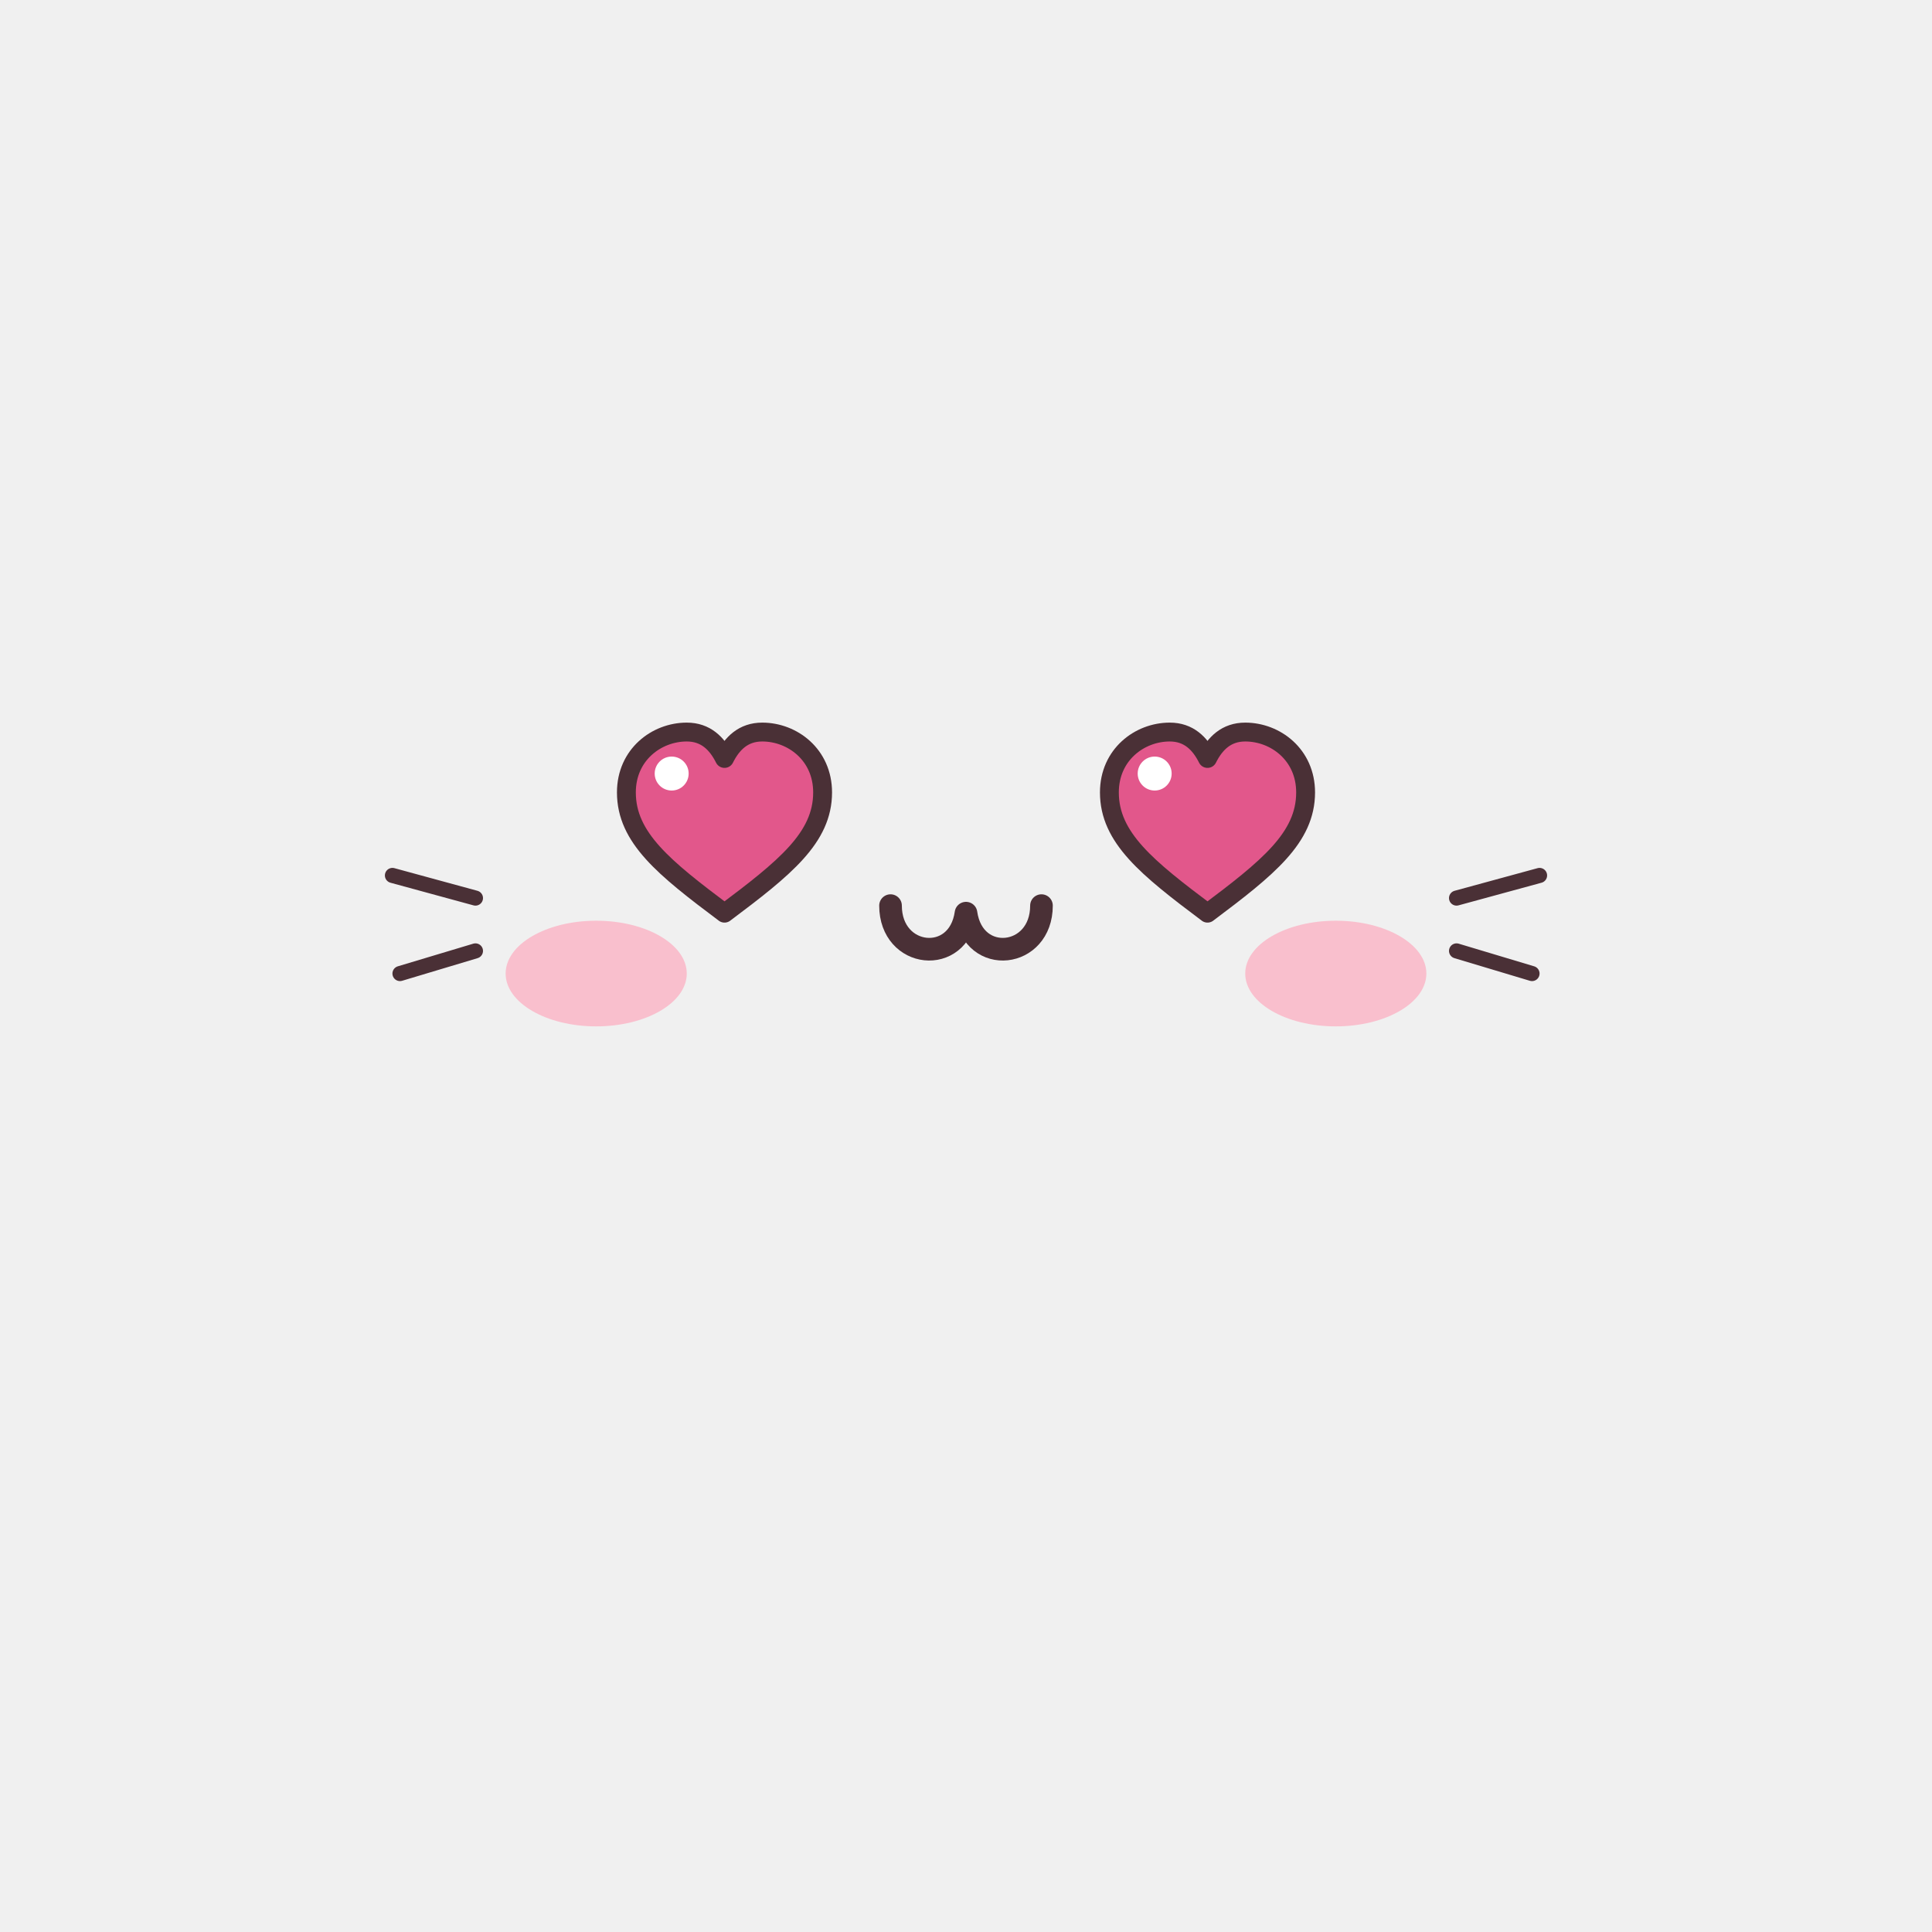
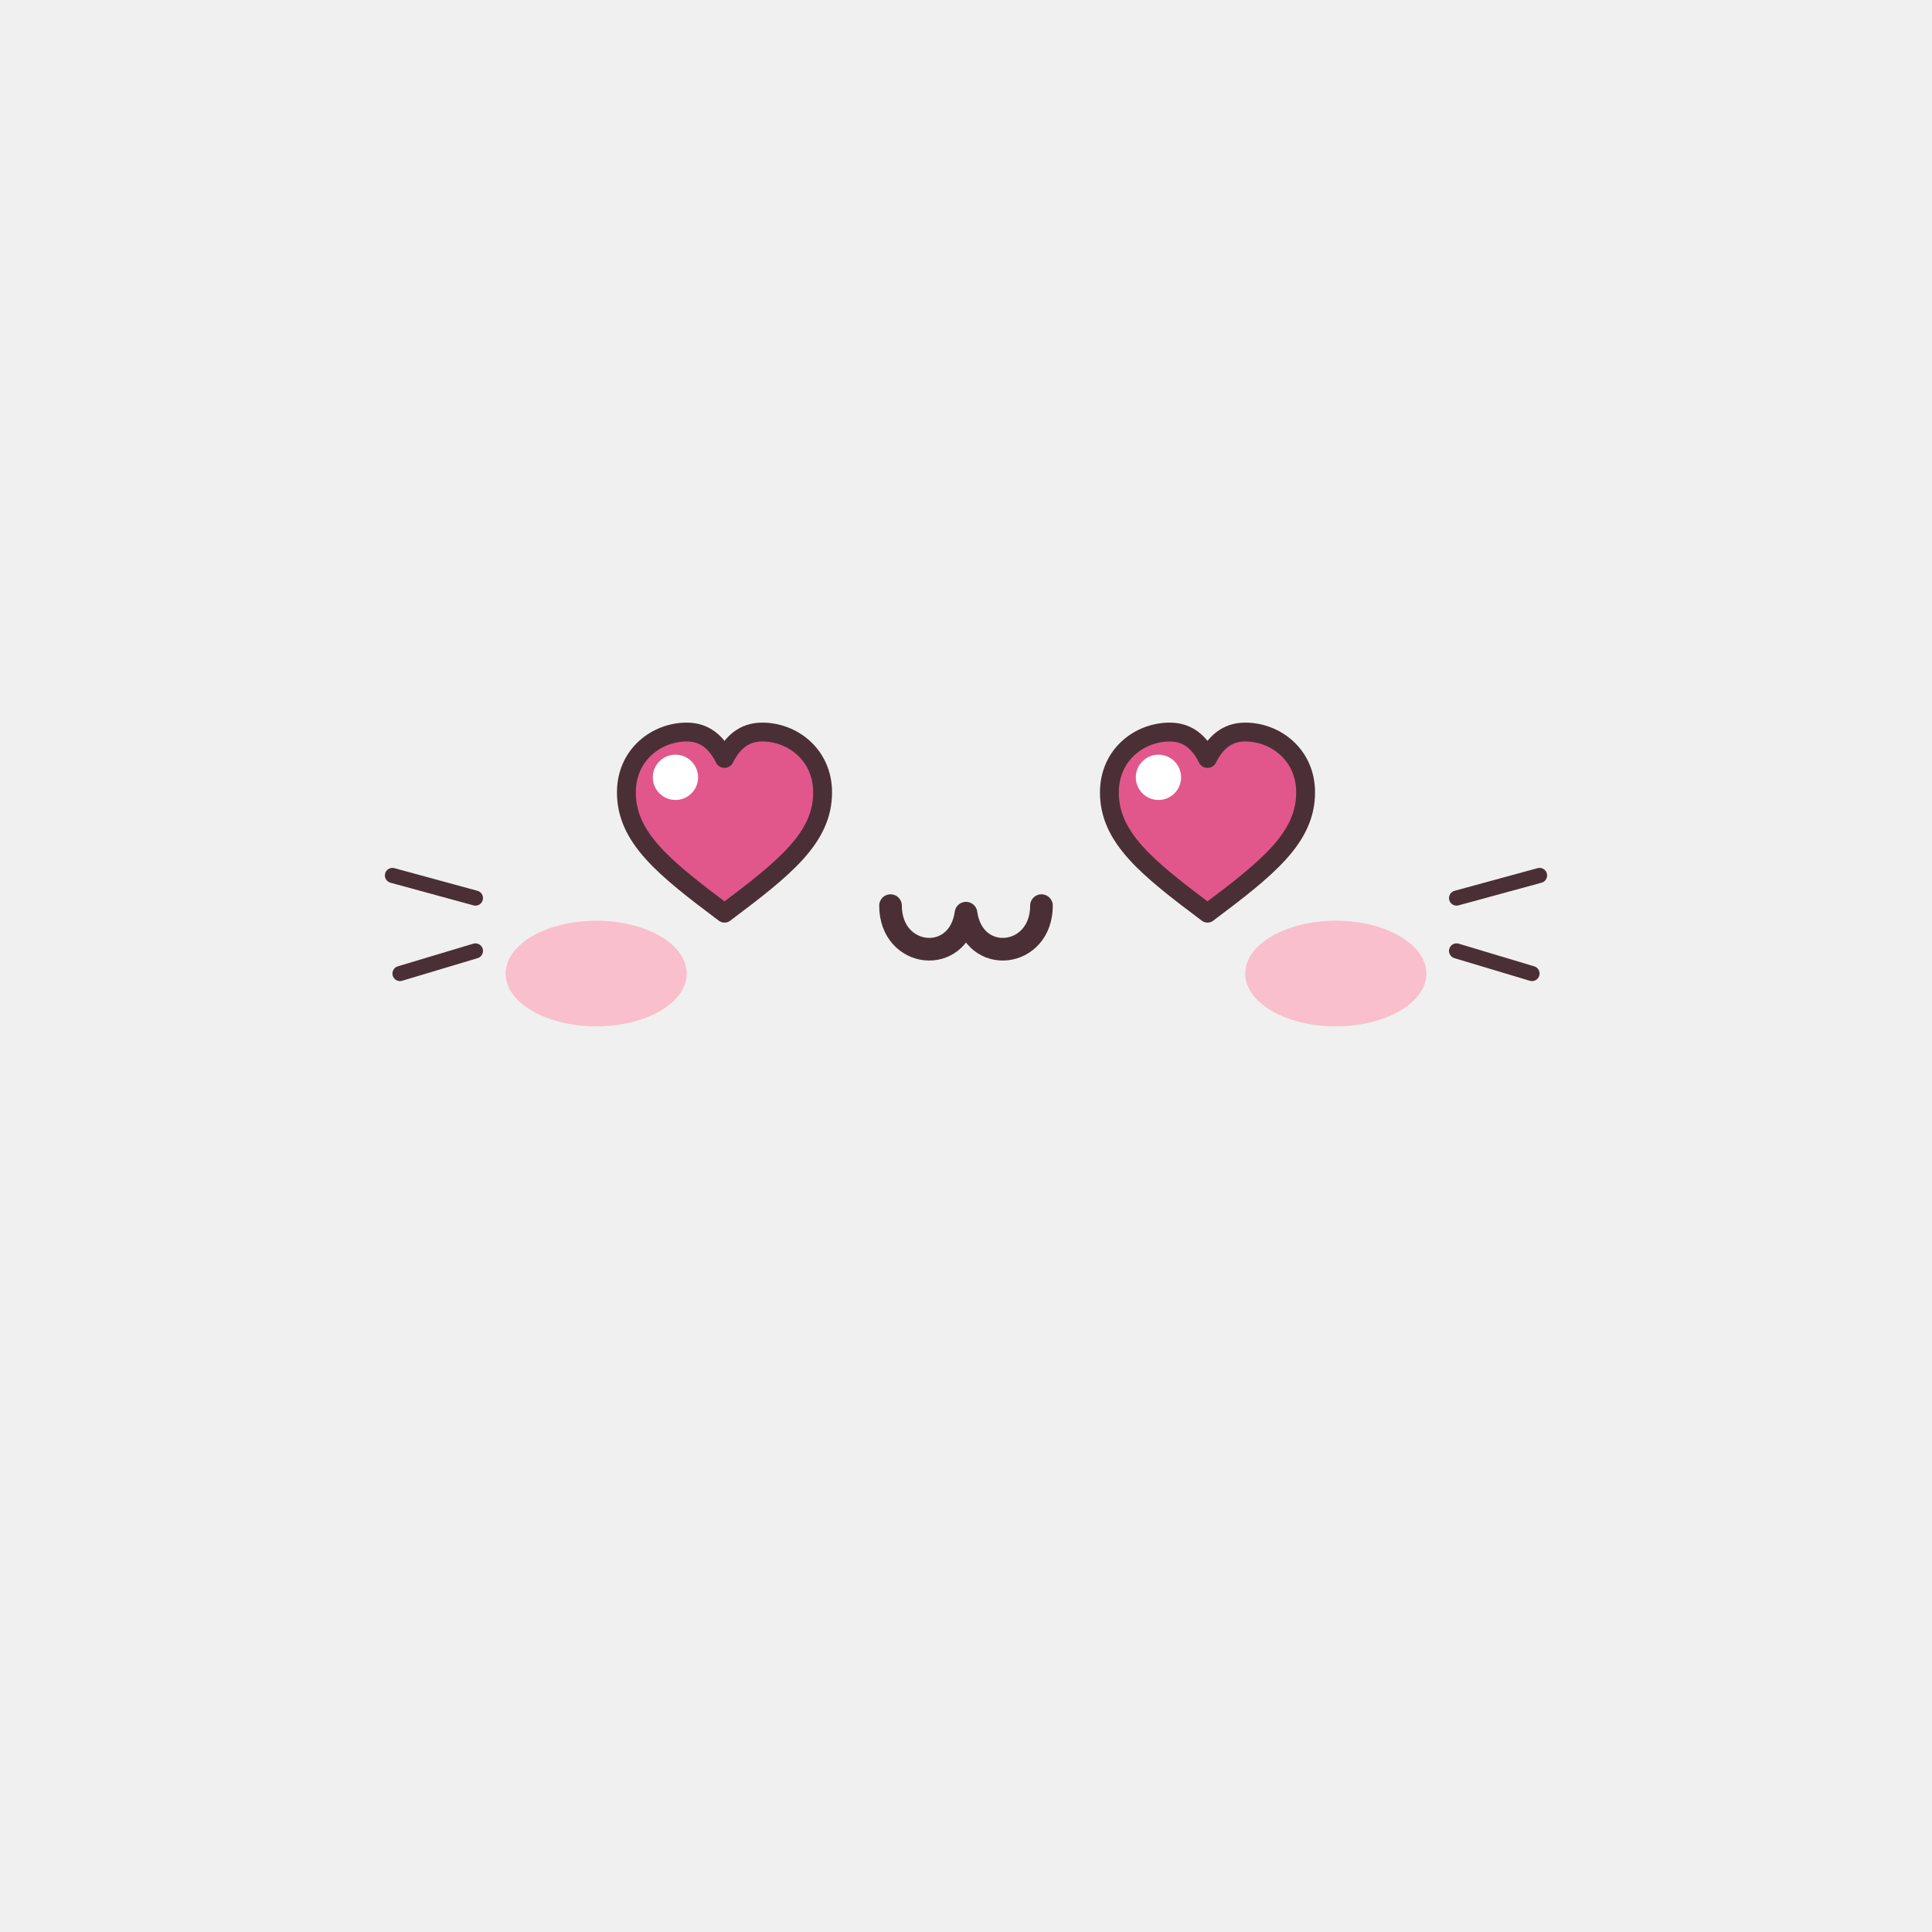
<svg xmlns="http://www.w3.org/2000/svg" viewBox="0 0 512 512" width="512" height="512">
  <g stroke-linejoin="round" stroke-linecap="round">
    <ellipse fill="#FF9EB5" fill-opacity="0.6" cx="158" cy="258" rx="24" ry="14" />
    <ellipse fill="#FF9EB5" fill-opacity="0.6" cx="354" cy="258" rx="24" ry="14" />
    <path fill="none" stroke="#4A3036" stroke-width="4" d="M126 238 L104 232 M126 252 L106 258 M386 238 L408 232 M386 252 L406 258" />
    <path fill="#E2578B" stroke="#4A3036" stroke-width="5" d="M192 242 C176 230 166 222 166 210 C166 200 174 194 182 194 C187 194 190 197 192 201 C194 197 197 194 202 194 C210 194 218 200 218 210 C218 222 208 230 192 242 Z" />
    <path fill="#E2578B" stroke="#4A3036" stroke-width="5" d="M320 242 C304 230 294 222 294 210 C294 200 302 194 310 194 C315 194 318 197 320 201 C322 197 325 194 330 194 C338 194 346 200 346 210 C346 222 336 230 320 242 Z" />
-     <circle fill="#FFFFFF" cx="178" cy="205" r="4.5" />
-     <circle fill="#FFFFFF" cx="306" cy="205" r="4.5" />
+     <circle fill="#FFFFFF" cx="179" cy="206" r="6" />
+     <circle fill="#FFFFFF" cx="307" cy="206" r="6" />
    <path fill="none" stroke="#4A3036" stroke-width="6" d="M236 240 C236 254 254 256 256 242 C258 256 276 254 276 240" />
  </g>
</svg>
